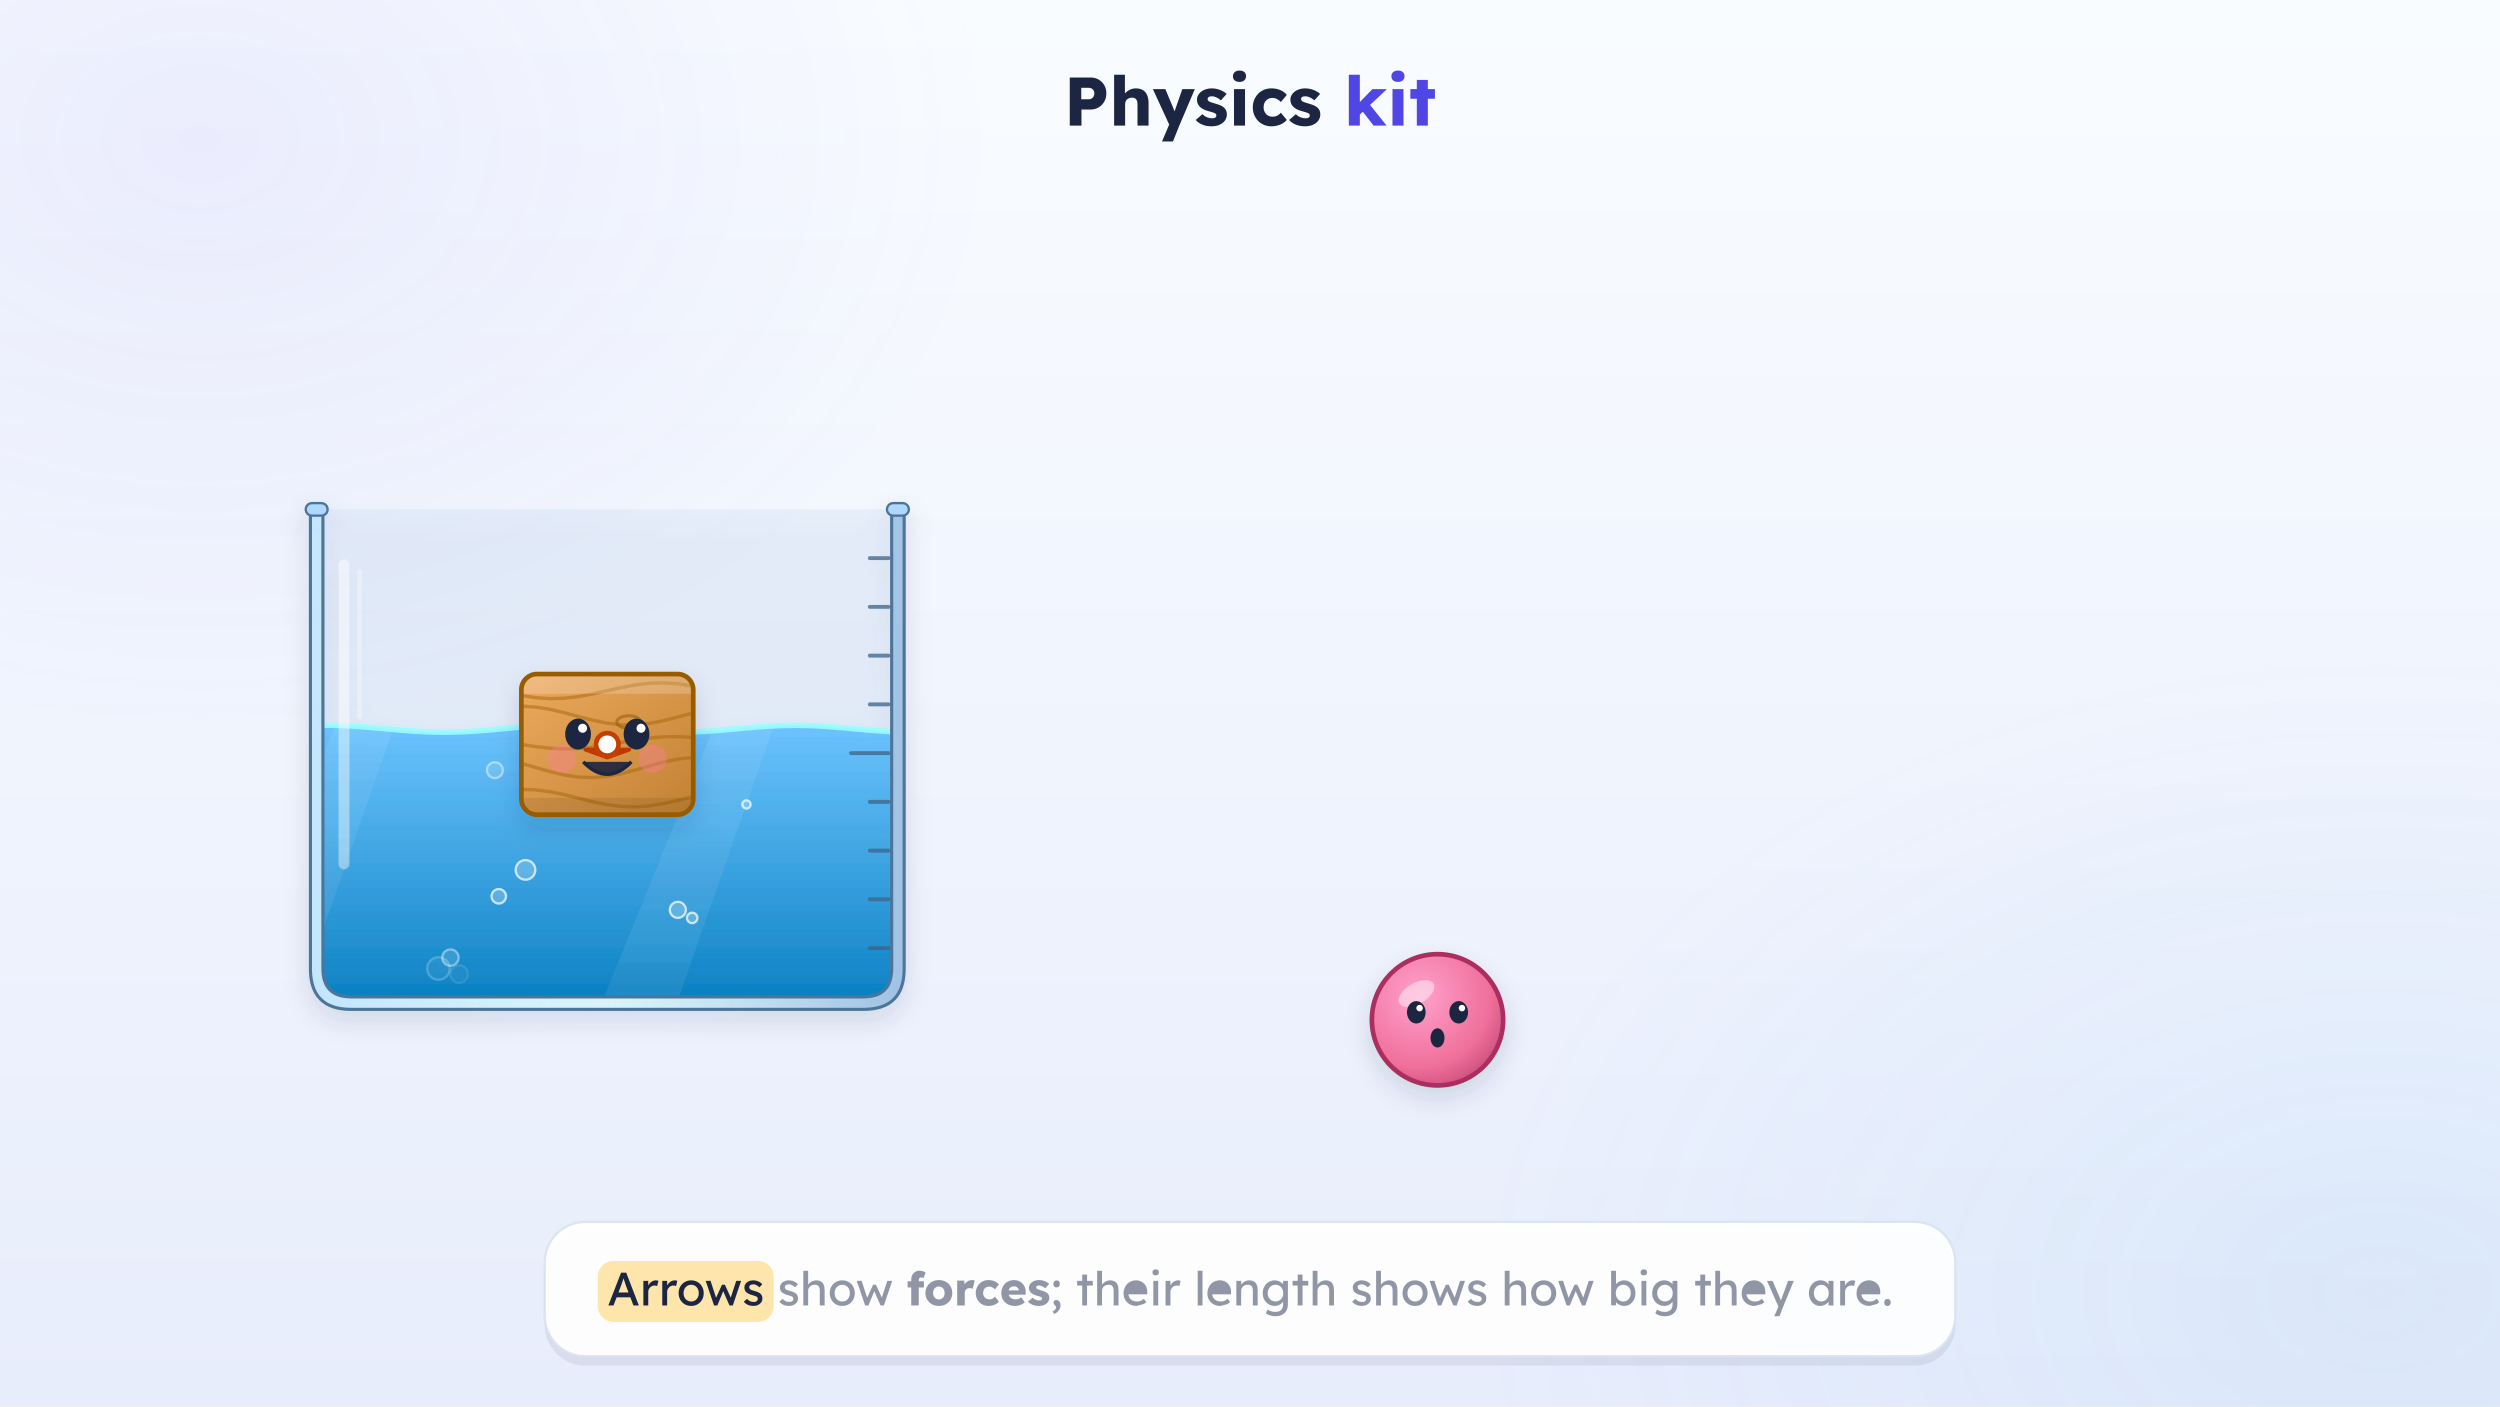
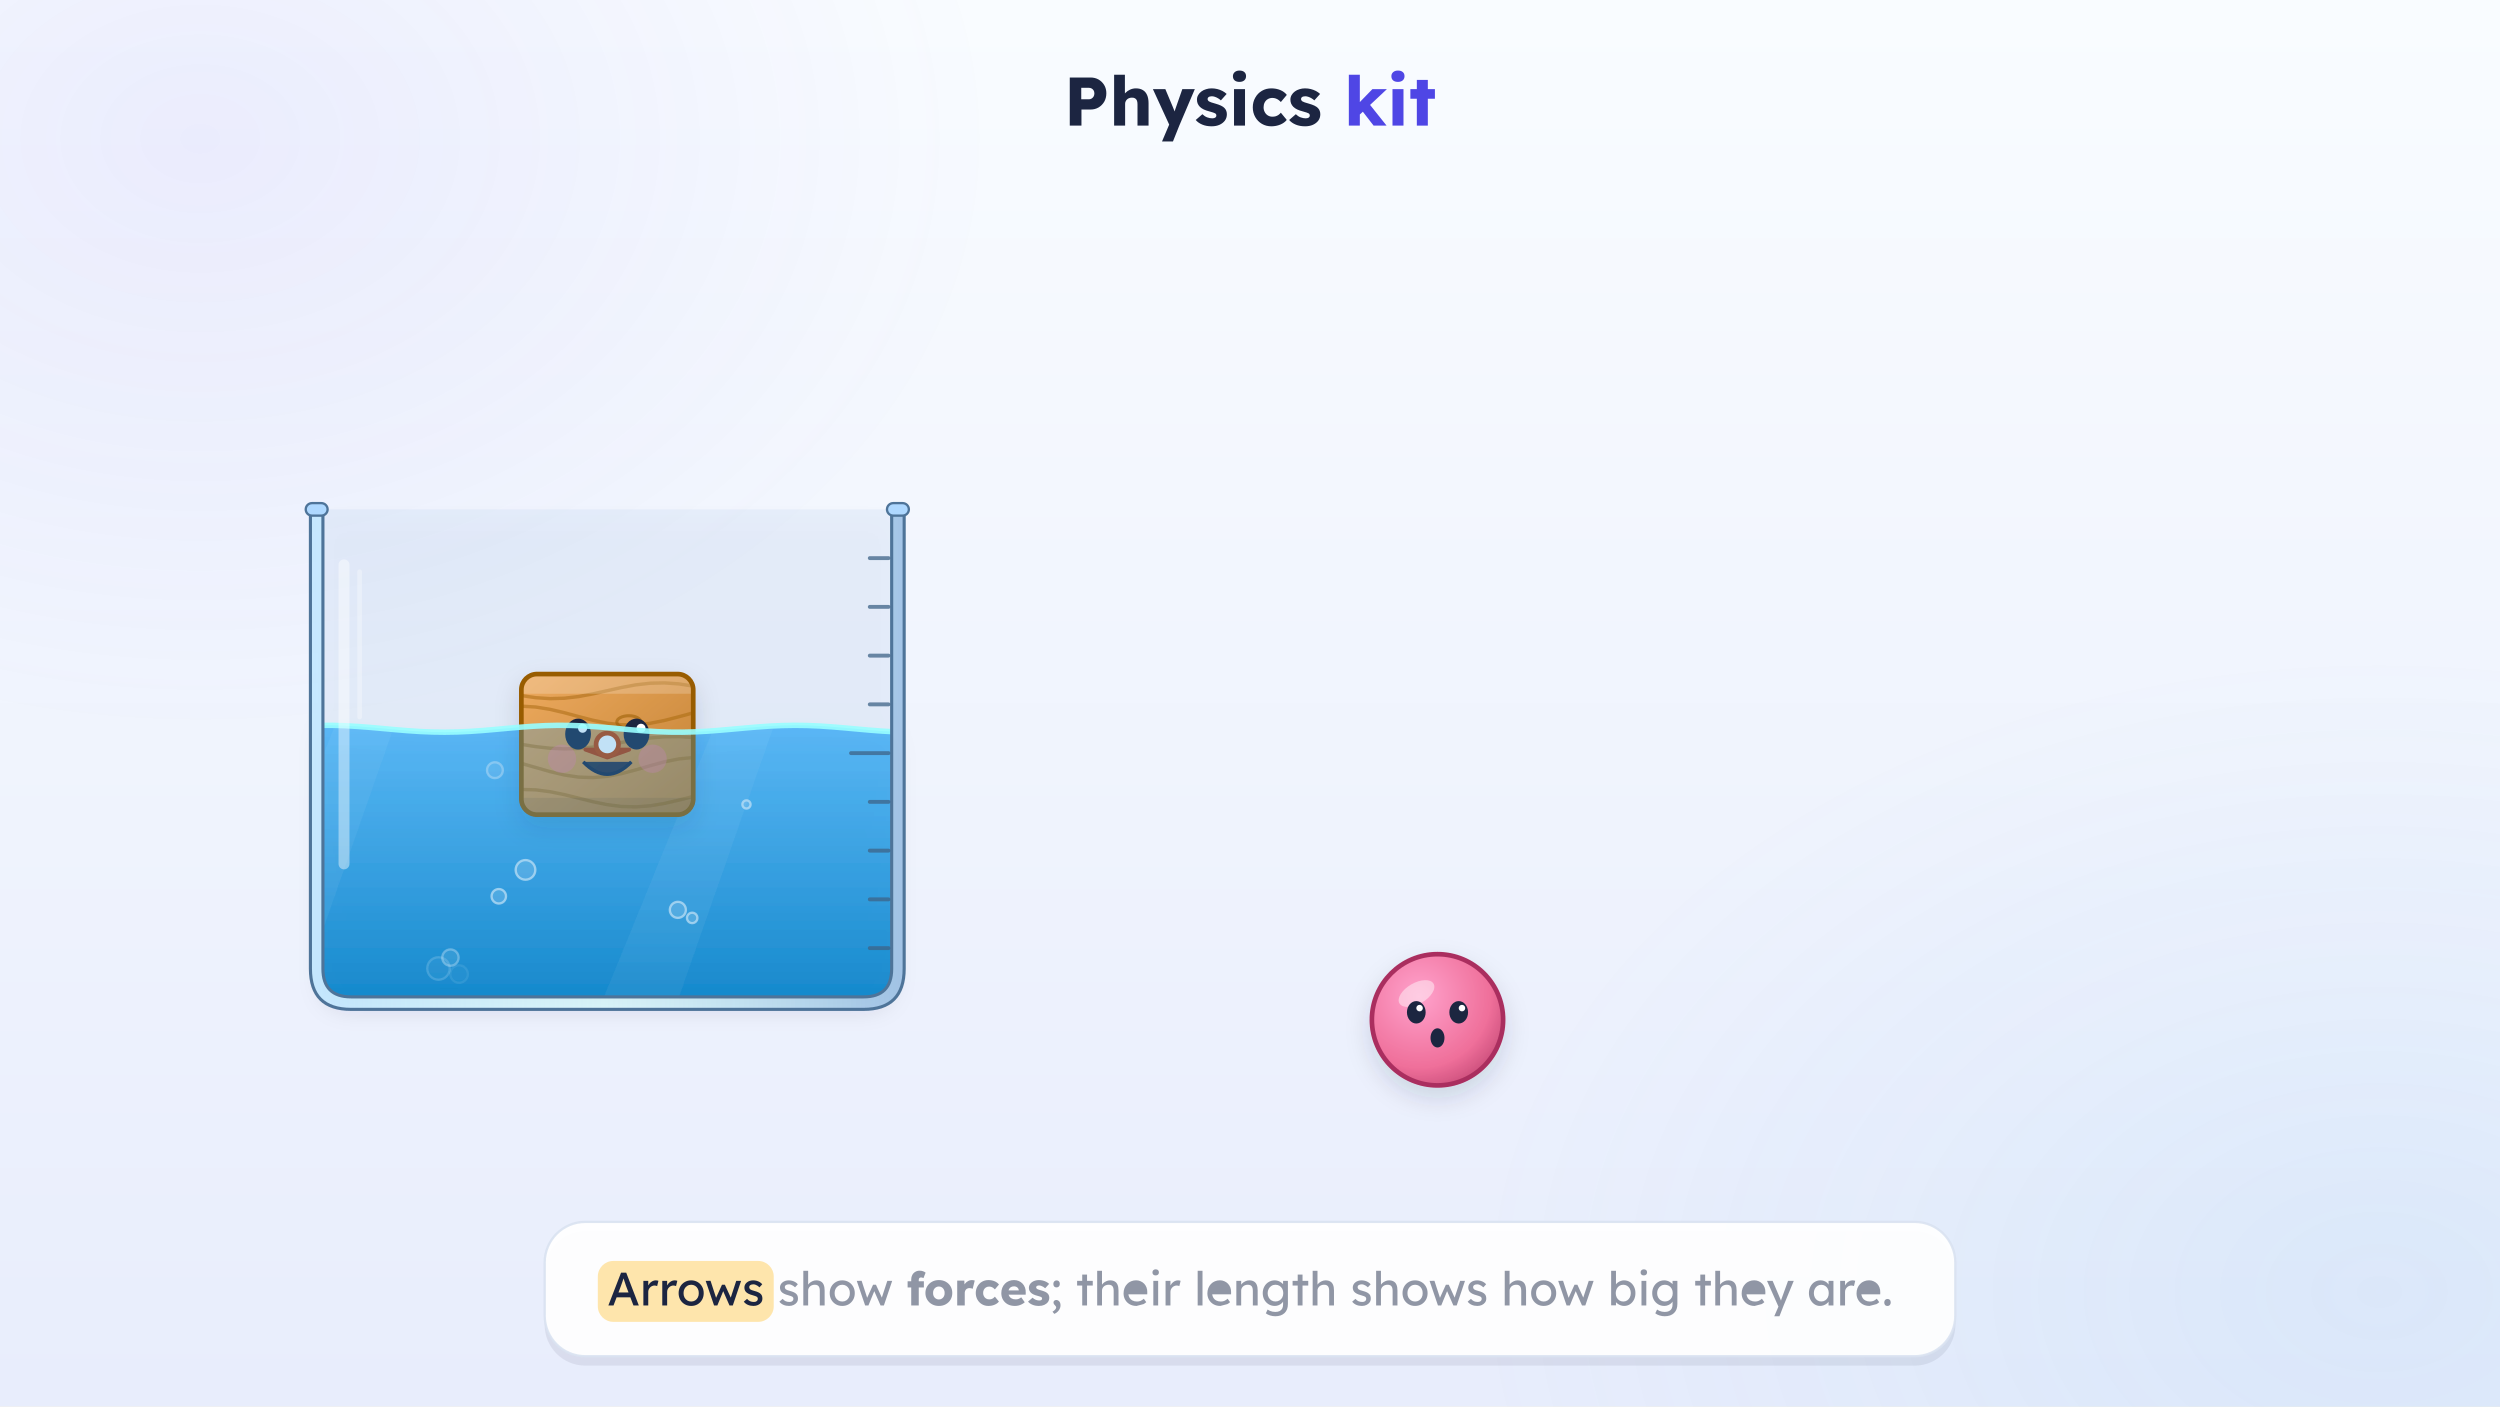
<svg xmlns="http://www.w3.org/2000/svg" viewBox="0 0 1600 900" width="100%" role="img" aria-label="Physics kit" style="display:block;user-select:none">
  <defs>
    <filter id="fx-shadow" x="-25%" y="-25%" width="150%" height="160%" color-interpolation-filters="sRGB">
      <feDropShadow dx="0" dy="7" stdDeviation="8" flood-color="#1c2541" flood-opacity="0.14" />
    </filter>
    <filter id="fx-glow" x="-50%" y="-50%" width="200%" height="200%">
      <feGaussianBlur stdDeviation="14" />
    </filter>
    <filter id="fx-soft" x="-50%" y="-50%" width="200%" height="200%">
      <feGaussianBlur stdDeviation="4" />
    </filter>
  </defs>
  <g>
    <defs>
      <linearGradient id="bg-grad" x1="0" y1="0" x2="0" y2="1">
        <stop offset="0" stop-color="#f9fcff" />
        <stop offset="1" stop-color="#e8edfc" />
      </linearGradient>
      <radialGradient id="bg-blob-a" cx="0.5" cy="0.5" r="0.5">
        <stop offset="0" stop-color="#4f46e514" />
        <stop offset="1" stop-color="#4f46e500" />
      </radialGradient>
      <radialGradient id="bg-blob-b" cx="0.5" cy="0.5" r="0.5">
        <stop offset="0" stop-color="#2f9be014" />
        <stop offset="1" stop-color="#2f9be000" />
      </radialGradient>
      <pattern id="bg-grid" width="40" height="40" patternUnits="userSpaceOnUse">
        <path d="M40 0H0V40" fill="none" stroke="#d9e2f0b3" stroke-width="1" />
      </pattern>
      <pattern id="bg-dots" width="32" height="32" patternUnits="userSpaceOnUse">
        <circle cx="16" cy="16" r="1.6" fill="#d9e2f0b3" />
      </pattern>
    </defs>
    <rect width="1600" height="900" fill="url(#bg-grad)" />
    <ellipse cx="128" cy="90" rx="512" ry="378" fill="url(#bg-blob-a)" />
    <ellipse cx="1520" cy="828" rx="576" ry="414" fill="url(#bg-blob-b)" />
  </g>
  <g transform="matrix(1 0 0 1 0 0)">
    <g data-id="title">
      <g transform="matrix(1 0 0 1 800 65)">
        <g>
          <path d="M258 0L88 0L88-700L390-700Q456-700 508-670Q559-640 590-588Q620-536 620-471Q620-403 590-349Q559-296 508-265Q456-234 390-234L258-234L258 0M255-550L255-383L366-383Q388-383 406-394Q424-405 435-424Q446-443 446-468Q446-494 435-512Q424-530 406-540Q388-550 366-550" transform="translate(-119.22 15.4) scale(0.044)" fill="#1c2541" />
          <path d="M231 0L71 0L71-740L228-740L228-468Q232-472 236-477Q264-506 304-524Q344-542 388-542Q448-542 489-517Q530-493 551-444Q572-396 572-326L572 0L411 0L411-313Q411-345 402-366Q393-387 375-397Q356-408 329-407Q308-407 290-400Q272-394 259-381Q246-369 239-353Q231-337 231-318" transform="translate(-90.09 15.4) scale(0.044)" fill="#1c2541" />
          <path d="M297 230L138 230L242-15L5-531L186-531L298-264Q307-244 315-221Q318-213 320-206Q327-226 335-250L433-531L615-531L389 0" transform="translate(-62.37 15.4) scale(0.044)" fill="#1c2541" />
          <path d="M250 10Q172 10 113-15Q53-40 18-82L115-166Q146-135 185-120Q224-106 259-106Q273-106 284-109Q295-112 303-117Q310-123 314-130Q318-138 318-148Q318-168 300-179Q291-184 270-191Q249-198 216-207Q169-219 135-235Q100-252 78-274Q58-295 47-320Q36-346 36-378Q36-415 54-445Q71-475 101-497Q130-519 169-530Q207-542 248-542Q292-542 332-532Q372-522 407-504Q441-486 468-461L384-367Q366-384 344-397Q321-411 297-419Q273-427 253-427Q238-427 227-424Q215-422 207-416Q199-411 195-403Q191-396 191-386Q191-376 197-367Q202-358 212-352Q222-346 244-338Q266-331 304-320Q351-307 385-291Q419-275 439-253Q455-236 463-213Q471-191 471-165Q471-114 443-74Q414-35 364-12Q314 10 250 10" transform="translate(-35.53 15.4) scale(0.044)" fill="#1c2541" />
          <path d="M240 0L80 0L80-531L240-531L240 0M160-636Q115-636 90-657Q64-679 64-719Q64-755 90-778Q116-801 160-801Q205-801 230-779Q255-758 255-719Q255-682 230-659Q204-636 160-636" transform="translate(-13.75 15.4) scale(0.044)" fill="#1c2541" />
          <path d="M304 10Q227 10 166-26Q105-62 70-124Q34-187 34-266Q34-345 70-407Q105-470 166-506Q227-542 304-542Q375-542 435-517Q494-492 529-447L442-343Q428-359 409-373Q390-387 367-395Q344-403 319-403Q281-403 252-385Q223-368 207-337Q191-306 191-266Q191-228 208-197Q224-166 253-148Q282-130 319-130Q345-130 367-136Q389-143 408-156Q426-169 442-188L528-83Q494-40 434-15Q373 10 304 10" transform="translate(0.29 15.4) scale(0.044)" fill="#1c2541" />
          <path d="M250 10Q172 10 113-15Q53-40 18-82L115-166Q146-135 185-120Q224-106 259-106Q273-106 284-109Q295-112 303-117Q310-123 314-130Q318-138 318-148Q318-168 300-179Q291-184 270-191Q249-198 216-207Q169-219 135-235Q100-252 78-274Q58-295 47-320Q36-346 36-378Q36-415 54-445Q71-475 101-497Q130-519 169-530Q207-542 248-542Q292-542 332-532Q372-522 407-504Q441-486 468-461L384-367Q366-384 344-397Q321-411 297-419Q273-427 253-427Q238-427 227-424Q215-422 207-416Q199-411 195-403Q191-396 191-386Q191-376 197-367Q202-358 212-352Q222-346 244-338Q266-331 304-320Q351-307 385-291Q419-275 439-253Q455-236 463-213Q471-191 471-165Q471-114 443-74Q414-35 364-12Q314 10 250 10" transform="translate(24.27 15.4) scale(0.044)" fill="#1c2541" />
          <path d="M231 0L71 0L71-740L231-740L231-343L414-531L625-531L380-301L620 0L431 0L275-202L231-162" transform="translate(60.13 15.4) scale(0.044)" fill="#4f46e5" />
          <path d="M240 0L80 0L80-531L240-531L240 0M160-636Q115-636 90-657Q64-679 64-719Q64-755 90-778Q116-801 160-801Q205-801 230-779Q255-758 255-719Q255-682 230-659Q204-636 160-636" transform="translate(87.67 15.4) scale(0.044)" fill="#4f46e5" />
          <path d="M275 0L115 0L115-391L21-391L21-531L115-531L115-665L275-665L275-531L378-531L378-391L275-391" transform="translate(101.71 15.4) scale(0.044)" fill="#4f46e5" />
        </g>
      </g>
    </g>
    <g data-id="tank">
      <g filter="url(#fx-shadow)">
        <g transform="matrix(1 0 0 1 388.6667 486)">
          <g>
            <defs>
              <clipPath id="a-tank-inner">
                <path d="M-182 -160L-182 134Q-182 152 -164 152L164 152Q182 152 182 134L182 -160Z" />
              </clipPath>
              <linearGradient id="a-tank-liq" x1="0" y1="0" x2="0" y2="1">
                <stop offset="0" stop-color="#54bbff" stop-opacity="0.82" />
                <stop offset="1" stop-color="#007cbf" stop-opacity="0.95" />
              </linearGradient>
              <linearGradient id="a-tank-wall" x1="0" y1="0" x2="1" y2="0">
                <stop offset="0" stop-color="#bbe5ff" stop-opacity="0.8" />
                <stop offset="0.5" stop-color="#d5ffff" stop-opacity="0.55" />
                <stop offset="1" stop-color="#8fb8e0" stop-opacity="0.8" />
              </linearGradient>
            </defs>
            <path d="M-182 -160L-182 134Q-182 152 -164 152L164 152Q182 152 182 134L182 -160Z" fill="#8fb8e01f" />
            <g clip-path="url(#a-tank-inner)">
              <path d="M-184 -21.76L-176 -21.78L-168 -21.55L-160 -21.1L-152 -20.49L-144 -19.78L-136 -19.05L-128 -18.38L-120 -17.85L-112 -17.51L-104 -17.4L-96 -17.54L-88 -17.91L-80 -18.46L-72 -19.15L-64 -19.88L-56 -20.58L-48 -21.17L-40 -21.59L-32 -21.79L-24 -21.74L-16 -21.46L-8 -20.96L0 -20.32L8 -19.6L16 -18.87L24 -18.23L32 -17.74L40 -17.46L48 -17.41L56 -17.61L64 -18.03L72 -18.63L80 -19.33L88 -20.06L96 -20.74L104 -21.3L112 -21.66L120 -21.8L128 -21.69L136 -21.35L144 -20.81L152 -20.14L160 -19.41L168 -18.7L176 -18.09L184 -17.65L184 156L-184 156Z" fill="url(#a-tank-liq)" />
              <path d="M-175.02 -19.6L-137.02 -19.6L-197.02 152L-245.02 152Z" fill="#ffffff12" />
              <path d="M67.91 -19.6L105.91 -19.6L45.91 152L-2.09 152Z" fill="#ffffff12" />
              <circle cx="89.07" cy="28.84" r="2.62" fill="#ffffff33" stroke="#ffffffb3" stroke-width="1.5" opacity="1" />
              <circle cx="-52.35" cy="70.73" r="6.29" fill="#ffffff33" stroke="#ffffffb3" stroke-width="1.5" opacity="1" />
              <circle cx="45.16" cy="96.31" r="5.14" fill="#ffffff33" stroke="#ffffffb3" stroke-width="1.5" opacity="1" />
              <circle cx="54.33" cy="101.47" r="3.33" fill="#ffffff33" stroke="#ffffffb3" stroke-width="1.5" opacity="1" />
              <circle cx="-71.93" cy="6.93" r="5.07" fill="#ffffff33" stroke="#ffffffb3" stroke-width="1.5" opacity="0.654" />
              <circle cx="-94.85" cy="137.42" r="5.61" fill="#ffffff33" stroke="#ffffffb3" stroke-width="1.5" opacity="0.181" />
              <circle cx="-69.44" cy="87.62" r="4.63" fill="#ffffff33" stroke="#ffffffb3" stroke-width="1.5" opacity="1" />
              <circle cx="-100.39" cy="126.86" r="5.22" fill="#ffffff33" stroke="#ffffffb3" stroke-width="1.5" opacity="0.599" />
              <circle cx="-108.04" cy="133.84" r="7.21" fill="#ffffff33" stroke="#ffffffb3" stroke-width="1.5" opacity="0.323" />
-               <path d="M-184 -21.76L-176 -21.78L-168 -21.55L-160 -21.1L-152 -20.49L-144 -19.78L-136 -19.05L-128 -18.38L-120 -17.85L-112 -17.51L-104 -17.4L-96 -17.54L-88 -17.91L-80 -18.46L-72 -19.15L-64 -19.88L-56 -20.58L-48 -21.17L-40 -21.59L-32 -21.79L-24 -21.74L-16 -21.46L-8 -20.96L0 -20.32L8 -19.6L16 -18.87L24 -18.23L32 -17.74L40 -17.46L48 -17.41L56 -17.61L64 -18.03L72 -18.63L80 -19.33L88 -20.06L96 -20.74L104 -21.3L112 -21.66L120 -21.8L128 -21.69L136 -21.35L144 -20.81L152 -20.14L160 -19.41L168 -18.7L176 -18.09L184 -17.65" fill="none" stroke="#98feff" stroke-width="3.5" opacity="0.9" stroke-linecap="round" />
-             </g>
-             <path d="M-190 -160L-190 134Q-190 160 -164 160L164 160Q190 160 190 134L190 -160L182 -160L182 134Q182 152 164 152L-164 152Q-182 152 -182 134L-182 -160Z" fill="url(#a-tank-wall)" stroke="#4e7499" stroke-width="2" stroke-linejoin="round" />
-             <rect x="-193" y="-164" width="14" height="8" rx="4" fill="#aed8ff" stroke="#4e7499" stroke-width="1.5" />
-             <rect x="179" y="-164" width="14" height="8" rx="4" fill="#aed8ff" stroke="#4e7499" stroke-width="1.5" />
-             <rect x="-172" y="-128" width="7" height="198.4" rx="3.5" fill="#ffffff" opacity="0.42" />
-             <rect x="-160" y="-121.6" width="3" height="96" rx="1.5" fill="#ffffff" opacity="0.3" />
-             <line x1="168" y1="120.8" x2="180" y2="120.8" stroke="#3d6387" stroke-width="2.5" stroke-linecap="round" opacity="0.75" />
-             <line x1="168" y1="89.6" x2="180" y2="89.6" stroke="#3d6387" stroke-width="2.5" stroke-linecap="round" opacity="0.75" />
-             <line x1="168" y1="58.4" x2="180" y2="58.4" stroke="#3d6387" stroke-width="2.5" stroke-linecap="round" opacity="0.75" />
-             <line x1="168" y1="27.2" x2="180" y2="27.2" stroke="#3d6387" stroke-width="2.5" stroke-linecap="round" opacity="0.75" />
-             <line x1="156" y1="-4" x2="180" y2="-4" stroke="#3d6387" stroke-width="2.5" stroke-linecap="round" opacity="0.75" />
-             <line x1="168" y1="-35.2" x2="180" y2="-35.2" stroke="#3d6387" stroke-width="2.5" stroke-linecap="round" opacity="0.75" />
-             <line x1="168" y1="-66.4" x2="180" y2="-66.4" stroke="#3d6387" stroke-width="2.5" stroke-linecap="round" opacity="0.75" />
-             <line x1="168" y1="-97.6" x2="180" y2="-97.6" stroke="#3d6387" stroke-width="2.5" stroke-linecap="round" opacity="0.75" />
-             <line x1="168" y1="-128.8" x2="180" y2="-128.8" stroke="#3d6387" stroke-width="2.5" stroke-linecap="round" opacity="0.75" />
+             </g>
          </g>
        </g>
      </g>
    </g>
    <g data-id="cube">
      <g filter="url(#fx-shadow)">
        <g transform="matrix(1 0 0 1 388.6667 476.4)">
          <g>
            <defs>
              <linearGradient id="a-cube-grad" x1="0" y1="0" x2="1" y2="1">
                <stop offset="0" stop-color="#edaa5f" />
                <stop offset="1" stop-color="#c28133" />
              </linearGradient>
              <clipPath id="a-cube-clip">
                <rect x="-55" y="-45" width="110" height="90" rx="10" />
              </clipPath>
            </defs>
            <rect x="-55" y="-45" width="110" height="90" rx="10" fill="url(#a-cube-grad)" opacity="1" fill-opacity="1" />
            <g clip-path="url(#a-cube-clip)" opacity="1">
              <path d="M-59 -34.32L-55 -31.24L-45.83 -29.88L-36.67 -29.27L-27.5 -29.53L-18.33 -30.61L-9.17 -32.32L0 -34.37L9.17 -36.42L18.33 -38.1L27.5 -39.14L36.67 -39.35L45.83 -38.7L55 -37.3" fill="none" stroke="#a5660b" stroke-width="2.2" opacity="0.5" stroke-linecap="round" />
              <path d="M-59 -18.42L-55 -24.45L-45.83 -23.91L-36.67 -22.43L-27.5 -20.27L-18.33 -17.79L-9.17 -15.42L0 -13.56L9.17 -12.53L18.33 -12.51L27.5 -13.5L36.67 -15.33L45.83 -17.69L55 -20.17" fill="none" stroke="#a5660b" stroke-width="2.2" opacity="0.5" stroke-linecap="round" />
              <path d="M-59 -1.06L-55 -0.01L-45.83 1.44L-36.67 2.46L-27.5 2.87L-18.33 2.62L-9.17 1.73L0 0.37L9.17 -1.24L18.33 -2.82L27.5 -4.1L36.67 -4.85L45.83 -4.96L55 -4.4" fill="none" stroke="#a5660b" stroke-width="2.2" opacity="0.5" stroke-linecap="round" />
              <path d="M-59 14.82L-55 12.18L-45.83 14.79L-36.67 17.41L-27.5 19.59L-18.33 20.95L-9.17 21.26L0 20.47L9.17 18.72L18.33 16.29L27.5 13.62L36.67 11.15L45.83 9.31L55 8.42" fill="none" stroke="#a5660b" stroke-width="2.2" opacity="0.5" stroke-linecap="round" />
              <path d="M-59 34.43L-55 28.85L-45.83 29.11L-36.67 30.28L-27.5 32.16L-18.33 34.43L-9.17 36.7L0 38.58L9.17 39.75L18.33 40.01L27.5 39.31L36.67 37.78L45.83 35.67L55 33.36" fill="none" stroke="#a5660b" stroke-width="2.2" opacity="0.5" stroke-linecap="round" />
              <ellipse cx="13.79" cy="-14.28" rx="7.7" ry="4.05" fill="none" stroke="#985b00" stroke-width="2" opacity="0.55" />
              <rect x="-55" y="-45" width="110" height="12.6" fill="#ffffff" opacity="0.2" />
              <rect x="-55" y="34.2" width="110" height="10.8" fill="#000000" opacity="0.08" />
            </g>
            <rect x="-55" y="-45" width="110" height="90" rx="10" fill="none" stroke="#985b00" stroke-width="3" />
            <g>
              <g>
                <ellipse cx="-18.7" cy="-6.6" rx="8.25" ry="9.9" fill="#1c2541" />
                <circle cx="-15.81" cy="-10.31" r="2.89" fill="#ffffff" />
              </g>
              <g>
                <ellipse cx="18.7" cy="-6.6" rx="8.25" ry="9.9" fill="#1c2541" />
                <circle cx="21.59" cy="-10.31" r="2.89" fill="#ffffff" />
              </g>
              <circle cx="-28.99" cy="9.2" r="9.08" fill="#ff7aa2" opacity="0.35" />
              <circle cx="28.99" cy="9.2" r="9.08" fill="#ff7aa2" opacity="0.35" />
              <path d="M-15.4 11.2Q0 27.06 15.4 11.2" fill="#1c2541e6" stroke="#1c2541" stroke-width="2.2" stroke-linejoin="round" />
            </g>
          </g>
        </g>
      </g>
    </g>
    <g data-id="f_down">
      <g transform="matrix(1 0 0 1 0 0)">
        <g>
          <line x1="388.67" y1="476.4" x2="388.67" y2="480.5" stroke="#c44000" stroke-width="10" stroke-linecap="round" />
          <line x1="387.07" y1="476.4" x2="387.07" y2="480.5" stroke="#ff7b47" stroke-width="3.4" stroke-linecap="round" opacity="0.8" />
          <path d="M388.67 484.77L374.67 479.75L402.67 479.75Z" fill="#d9541a" stroke="#bd3900" stroke-width="2.5" stroke-linejoin="round" />
          <circle cx="388.67" cy="476.4" r="7.2" fill="#ffffff" stroke="#c44000" stroke-width="3" />
        </g>
      </g>
    </g>
    <g data-id="ball">
      <g filter="url(#fx-shadow)">
        <g transform="matrix(1 0 0 1 920 652.6667)">
          <g>
            <defs>
              <radialGradient id="a-ball-grad" cx="0.36" cy="0.32" r="0.78">
                <stop offset="0" stop-color="#ffa2cc" />
                <stop offset="0.7" stop-color="#ef6f9a" />
                <stop offset="1" stop-color="#c54976" />
              </radialGradient>
            </defs>
            <circle r="42" fill="url(#a-ball-grad)" fill-opacity="1" stroke="#aa2f5f" stroke-width="3" />
            <ellipse cx="-13.44" cy="-16.8" rx="12.6" ry="6.72" fill="#ffffff" opacity="0.45" transform="rotate(-30 -13.44 -16.8)" />
            <g>
              <g>
                <ellipse cx="-13.57" cy="-4.79" rx="5.99" ry="7.18" fill="#1c2541" />
                <circle cx="-11.47" cy="-7.48" r="2.09" fill="#ffffff" />
              </g>
              <g>
                <ellipse cx="13.57" cy="-4.79" rx="5.99" ry="7.18" fill="#1c2541" />
                <circle cx="15.66" cy="-7.48" r="2.09" fill="#ffffff" />
              </g>
              <ellipse cx="0" cy="11.58" rx="4.47" ry="6.14" fill="#1c2541" />
            </g>
          </g>
        </g>
+       </g>
+     </g>
+     <g transform="matrix(1 0 0 1 388.6667 486)" pointer-events="none">
+       <g>
+         <g clip-path="url(#a-tank-inner)">
+           <path d="M-184 -21.76L-176 -21.78L-168 -21.55L-160 -21.1L-152 -20.49L-144 -19.78L-136 -19.05L-128 -18.38L-120 -17.85L-112 -17.51L-104 -17.4L-96 -17.54L-88 -17.91L-80 -18.46L-72 -19.15L-64 -19.88L-56 -20.58L-48 -21.17L-40 -21.59L-32 -21.79L-24 -21.74L-16 -21.46L-8 -20.96L0 -20.32L8 -19.6L16 -18.87L24 -18.23L32 -17.74L40 -17.46L48 -17.41L56 -17.61L64 -18.03L72 -18.63L80 -19.33L88 -20.06L96 -20.74L104 -21.3L112 -21.66L120 -21.8L128 -21.69L136 -21.35L144 -20.81L152 -20.14L160 -19.41L168 -18.7L176 -18.09L184 -17.65L184 156L-184 156Z" fill="#2f9be0" opacity="0.3" />
+           <path d="M-184 -21.76L-176 -21.78L-168 -21.55L-160 -21.1L-152 -20.49L-144 -19.78L-136 -19.05L-128 -18.38L-120 -17.85L-112 -17.51L-104 -17.4L-96 -17.54L-88 -17.91L-80 -18.46L-72 -19.15L-64 -19.88L-56 -20.58L-48 -21.17L-40 -21.59L-32 -21.79L-24 -21.74L-16 -21.46L-8 -20.96L0 -20.32L8 -19.6L16 -18.87L24 -18.23L32 -17.74L40 -17.46L48 -17.41L56 -17.61L64 -18.03L72 -18.63L80 -19.33L88 -20.06L96 -20.74L104 -21.3L112 -21.66L120 -21.8L128 -21.69L136 -21.35L144 -20.81L152 -20.14L160 -19.41L168 -18.7L176 -18.09L184 -17.65" fill="none" stroke="#98feff" stroke-width="3.5" opacity="0.9" stroke-linecap="round" />
+         </g>
+         <path d="M-190 -160L-190 134Q-190 160 -164 160L164 160Q190 160 190 134L190 -160L182 -160L182 134Q182 152 164 152L-164 152Q-182 152 -182 134L-182 -160Z" fill="url(#a-tank-wall)" stroke="#4e7499" stroke-width="2" stroke-linejoin="round" />
+         <rect x="-193" y="-164" width="14" height="8" rx="4" fill="#aed8ff" stroke="#4e7499" stroke-width="1.5" />
+         <rect x="179" y="-164" width="14" height="8" rx="4" fill="#aed8ff" stroke="#4e7499" stroke-width="1.5" />
+         <rect x="-172" y="-128" width="7" height="198.4" rx="3.5" fill="#ffffff" opacity="0.42" />
+         <rect x="-160" y="-121.6" width="3" height="96" rx="1.5" fill="#ffffff" opacity="0.3" />
+         <line x1="168" y1="120.8" x2="180" y2="120.8" stroke="#3d6387" stroke-width="2.5" stroke-linecap="round" opacity="0.75" />
+         <line x1="168" y1="89.6" x2="180" y2="89.6" stroke="#3d6387" stroke-width="2.5" stroke-linecap="round" opacity="0.75" />
+         <line x1="168" y1="58.4" x2="180" y2="58.4" stroke="#3d6387" stroke-width="2.5" stroke-linecap="round" opacity="0.75" />
+         <line x1="168" y1="27.2" x2="180" y2="27.2" stroke="#3d6387" stroke-width="2.5" stroke-linecap="round" opacity="0.75" />
+         <line x1="156" y1="-4" x2="180" y2="-4" stroke="#3d6387" stroke-width="2.5" stroke-linecap="round" opacity="0.75" />
+         <line x1="168" y1="-35.2" x2="180" y2="-35.2" stroke="#3d6387" stroke-width="2.5" stroke-linecap="round" opacity="0.75" />
+         <line x1="168" y1="-66.4" x2="180" y2="-66.4" stroke="#3d6387" stroke-width="2.5" stroke-linecap="round" opacity="0.75" />
+         <line x1="168" y1="-97.6" x2="180" y2="-97.6" stroke="#3d6387" stroke-width="2.5" stroke-linecap="round" opacity="0.75" />
+         <line x1="168" y1="-128.8" x2="180" y2="-128.8" stroke="#3d6387" stroke-width="2.5" stroke-linecap="round" opacity="0.75" />
      </g>
    </g>
  </g>
  <g>
    <rect x="348.6" y="788" width="902.81" height="86" rx="26" fill="#1c254114" />
    <rect x="348.6" y="782" width="902.81" height="86" rx="26" fill="#fffffff0" stroke="#d9e2f0e6" stroke-width="1.5" />
    <rect x="382.6" y="807" width="112.59" height="39" rx="10" fill="#ffc43d6b" />
    <g>
      <path d="M135 0L25 0L296-700L406-700L675 0L560 0L494-174L201-174L135 0M241-278L455-278L400-422Q397-429 389-456Q380-483 369-516Q358-549 349-577Q349-578 348-579Q347-574 346-570Q337-544 328-515Q318-486 309-461L294-418" transform="translate(388.6 835.5) scale(0.03)" fill="#1c2541" />
      <path d="M176 0L72 0L72-525L176-525L176-427Q187-449 204-469Q230-500 265-518Q299-536 336-536Q353-536 369-533Q384-530 393-526L366-414Q354-419 340-422Q325-426 311-426Q284-426 260-415Q235-405 217-386Q198-368 187-343Q176-319 176-290" transform="translate(409.6 835.5) scale(0.03)" fill="#1c2541" />
      <path d="M176 0L72 0L72-525L176-525L176-427Q187-449 204-469Q230-500 265-518Q299-536 336-536Q353-536 369-533Q384-530 393-526L366-414Q354-419 340-422Q325-426 311-426Q284-426 260-415Q235-405 217-386Q198-368 187-343Q176-319 176-290" transform="translate(421.69 835.5) scale(0.03)" fill="#1c2541" />
      <path d="M308 10Q231 10 171-25Q110-61 75-122Q40-184 40-263Q40-342 75-403Q110-465 171-500Q231-536 308-536Q384-536 445-500Q505-465 540-403Q575-342 575-263Q575-184 540-122Q505-61 445-25Q384 10 308 10M308-84Q355-84 392-107Q429-131 450-171Q471-212 470-263Q471-315 450-355Q429-396 392-419Q355-442 308-442Q261-442 224-418Q186-395 165-354Q144-314 145-263Q144-212 165-171Q186-131 224-107Q261-84 308-84" transform="translate(433.12 835.5) scale(0.03)" fill="#1c2541" />
      <path d="M271 0L201 0L22-525L126-526L244-164L370-442L432-442L557-168L674-525L778-525L601 0L530 0L396-305" transform="translate(450.97 835.5) scale(0.03)" fill="#1c2541" />
      <path d="M247 10Q181 10 128-13Q75-36 40-81L110-141Q140-106 176-90Q211-75 256-75Q274-75 290-79Q305-84 317-93Q328-102 334-114Q340-127 340-142Q340-168 321-184Q311-191 290-199Q268-208 234-217Q176-232 139-251Q102-270 82-294Q67-313 60-335Q53-358 53-385Q53-418 68-445Q82-473 108-493Q133-514 168-525Q202-536 241-536Q278-536 315-526Q351-516 382-497Q413-478 434-452L375-387Q356-406 334-420Q311-435 288-443Q265-451 246-451Q225-451 208-447Q191-443 180-435Q168-427 162-415Q156-403 156-388Q157-375 163-363Q168-352 178-344Q189-336 211-327Q233-318 267-310Q317-297 350-281Q382-266 401-246Q421-227 429-202Q437-177 437-146Q437-101 412-65Q386-30 343-10Q300 10 247 10" transform="translate(474.82 835.5) scale(0.03)" fill="#1c2541" />
      <path d="M247 10Q181 10 128-13Q75-36 40-81L110-141Q140-106 176-90Q211-75 256-75Q274-75 290-79Q305-84 317-93Q328-102 334-114Q340-127 340-142Q340-168 321-184Q311-191 290-199Q268-208 234-217Q176-232 139-251Q102-270 82-294Q67-313 60-335Q53-358 53-385Q53-418 68-445Q82-473 108-493Q133-514 168-525Q202-536 241-536Q278-536 315-526Q351-516 382-497Q413-478 434-452L375-387Q356-406 334-420Q311-435 288-443Q265-451 246-451Q225-451 208-447Q191-443 180-435Q168-427 162-415Q156-403 156-388Q157-375 163-363Q168-352 178-344Q189-336 211-327Q233-318 267-310Q317-297 350-281Q382-266 401-246Q421-227 429-202Q437-177 437-146Q437-101 412-65Q386-30 343-10Q300 10 247 10" transform="translate(497.59 835.5) scale(0.03)" fill="#9096a5" />
      <path d="M175 0L72 0L72-740L175-740L175-444Q184-457 196-470Q225-499 265-517Q305-536 347-536Q407-536 447-512Q487-489 507-441Q527-393 527-320L527 0L424 0L424-313Q424-358 412-387Q400-417 375-430Q350-444 313-442Q283-442 258-432Q233-423 215-406Q196-389 186-366Q175-344 175-318" transform="translate(511.96 835.5) scale(0.03)" fill="#9096a5" />
      <path d="M308 10Q231 10 171-25Q110-61 75-122Q40-184 40-263Q40-342 75-403Q110-465 171-500Q231-536 308-536Q384-536 445-500Q505-465 540-403Q575-342 575-263Q575-184 540-122Q505-61 445-25Q384 10 308 10M308-84Q355-84 392-107Q429-131 450-171Q471-212 470-263Q471-315 450-355Q429-396 392-419Q355-442 308-442Q261-442 224-418Q186-395 165-354Q144-314 145-263Q144-212 165-171Q186-131 224-107Q261-84 308-84" transform="translate(529.81 835.5) scale(0.03)" fill="#9096a5" />
      <path d="M271 0L201 0L22-525L126-526L244-164L370-442L432-442L557-168L674-525L778-525L601 0L530 0L396-305" transform="translate(547.66 835.5) scale(0.03)" fill="#9096a5" />
      <path d="M265 0L104 0L104-384L27-384L27-516L104-516L104-557Q104-609 127-651Q149-693 190-717Q230-742 284-742Q322-742 354-731Q386-720 411-700L365-583Q352-590 340-594Q328-598 318-598Q300-598 288-592Q276-586 271-573Q265-561 265-543L265-516L374-516L374-384L265-384" transform="translate(580.06 835.5) scale(0.03)" fill="#9096a5" />
      <path d="M321 10Q238 10 174-26Q109-62 72-124Q34-186 34-266Q34-346 72-408Q109-470 174-506Q238-542 321-542Q404-542 469-506Q533-470 570-408Q607-346 607-266Q607-186 570-124Q533-62 469-26Q404 10 321 10M321-128Q357-128 385-146Q413-164 429-195Q445-226 444-266Q445-306 429-337Q413-369 385-387Q357-405 321-405Q285-405 257-387Q228-369 212-337Q196-306 197-266Q196-226 212-195Q228-164 257-146Q285-128 321-128" transform="translate(591.25 835.5) scale(0.03)" fill="#9096a5" />
      <path d="M232 0L71 0L71-531L223-531L226-450Q232-459 240-468Q267-502 304-522Q341-542 383-542Q401-542 417-539Q432-536 445-532L401-355Q390-362 372-366Q353-371 333-371Q311-371 292-363Q273-356 260-342Q247-328 240-309Q232-290 232-266" transform="translate(610.48 835.5) scale(0.03)" fill="#9096a5" />
      <path d="M304 10Q227 10 166-26Q105-62 70-124Q34-187 34-266Q34-345 70-407Q105-470 166-506Q227-542 304-542Q375-542 435-517Q494-492 529-447L442-343Q428-359 409-373Q390-387 367-395Q344-403 319-403Q281-403 252-385Q223-368 207-337Q191-306 191-266Q191-228 208-197Q224-166 253-148Q282-130 319-130Q345-130 367-136Q389-143 408-156Q426-169 442-188L528-83Q494-40 434-15Q373 10 304 10" transform="translate(623.47 835.5) scale(0.03)" fill="#9096a5" />
      <path d="M324 10Q236 10 171-25Q106-61 70-122Q34-184 34-263Q34-324 54-375Q74-426 110-463Q146-501 196-521Q245-542 304-542Q360-542 407-522Q453-502 487-466Q521-430 539-381Q557-332 555-274L554-231L189-231Q194-214 203-199Q221-166 257-148Q292-130 341-130Q375-130 402-140Q428-150 459-174L534-68Q503-41 468-24Q433-7 397 2Q360 10 324 10M189-321L407-321L407-322Q405-347 392-366Q378-386 356-397Q334-408 306-408Q267-408 240-392Q212-377 198-348Q192-335 189-321" transform="translate(639.82 835.5) scale(0.03)" fill="#9096a5" />
      <path d="M250 10Q172 10 113-15Q53-40 18-82L115-166Q146-135 185-120Q224-106 259-106Q273-106 284-109Q295-112 303-117Q310-123 314-130Q318-138 318-148Q318-168 300-179Q291-184 270-191Q249-198 216-207Q169-219 135-235Q100-252 78-274Q58-295 47-320Q36-346 36-378Q36-415 54-445Q71-475 101-497Q130-519 169-530Q207-542 248-542Q292-542 332-532Q372-522 407-504Q441-486 468-461L384-367Q366-384 344-397Q321-411 297-419Q273-427 253-427Q238-427 227-424Q215-422 207-416Q199-411 195-403Q191-396 191-386Q191-376 197-367Q202-358 212-352Q222-346 244-338Q266-331 304-320Q351-307 385-291Q419-275 439-253Q455-236 463-213Q471-191 471-165Q471-114 443-74Q414-35 364-12Q314 10 250 10" transform="translate(657.4 835.5) scale(0.03)" fill="#9096a5" />
      <path d="M83 179L45 133Q80 113 102 87Q124 61 124 42Q124 32 119 23Q114 13 98-4Q78-23 72-36Q66-49 66-64Q66-88 83-102Q100-117 127-117Q152-117 173-102Q193-88 205-62Q216-37 216-4Q216 26 206 54Q196 82 178 106Q160 130 136 149Q112 168 83 179M132-385Q99-385 81-404Q63-424 63-460Q63-493 82-514Q101-535 132-535Q165-535 183-515Q201-496 201-460Q201-427 182-406Q163-385 132-385" transform="translate(672.25 835.5) scale(0.03)" fill="#9096a5" />
      <path d="M240 0L137 0L137-425L28-425L28-525L137-525L137-659L240-659L240-525L362-525L362-425L240-425" transform="translate(688.51 835.5) scale(0.03)" fill="#9096a5" />
      <path d="M175 0L72 0L72-740L175-740L175-444Q184-457 196-470Q225-499 265-517Q305-536 347-536Q407-536 447-512Q487-489 507-441Q527-393 527-320L527 0L424 0L424-313Q424-358 412-387Q400-417 375-430Q350-444 313-442Q283-442 258-432Q233-423 215-406Q196-389 186-366Q175-344 175-318" transform="translate(700.03 835.5) scale(0.03)" fill="#9096a5" />
      <path d="M317 10Q236 10 174-24Q111-59 76-119Q40-179 40-257Q40-319 60-370Q80-421 116-458Q151-496 201-516Q250-537 308-537Q359-537 403-517Q447-498 480-464Q512-430 530-383Q547-337 546-282L545-238L143-238Q148-199 165-169Q188-128 230-106Q272-84 327-84Q366-84 400-97Q433-110 472-144L524-71Q500-47 466-29Q431-11 3930Q354 10 317 10M147-320L441-320L441-327Q438-360 419-386Q400-412 371-427Q342-442 308-442Q254-442 217-421Q180-401 161-362Q152-343 147-320" transform="translate(717.88 835.5) scale(0.03)" fill="#9096a5" />
      <path d="M192 0L89 0L89-525L192-525L192 0M139-641Q106-641 88-658Q70-675 70-706Q70-735 89-753Q107-771 139-771Q172-771 190-754Q208-737 208-706Q208-677 190-659Q171-641 139-641" transform="translate(735.46 835.5) scale(0.03)" fill="#9096a5" />
      <path d="M176 0L72 0L72-525L176-525L176-427Q187-449 204-469Q230-500 265-518Q299-536 336-536Q353-536 369-533Q384-530 393-526L366-414Q354-419 340-422Q325-426 311-426Q284-426 260-415Q235-405 217-386Q198-368 187-343Q176-319 176-290" transform="translate(743.8 835.5) scale(0.03)" fill="#9096a5" />
      <path d="M177 0L74 0L74-740L177-740" transform="translate(764.29 835.5) scale(0.03)" fill="#9096a5" />
      <path d="M317 10Q236 10 174-24Q111-59 76-119Q40-179 40-257Q40-319 60-370Q80-421 116-458Q151-496 201-516Q250-537 308-537Q359-537 403-517Q447-498 480-464Q512-430 530-383Q547-337 546-282L545-238L143-238Q148-199 165-169Q188-128 230-106Q272-84 327-84Q366-84 400-97Q433-110 472-144L524-71Q500-47 466-29Q431-11 3930Q354 10 317 10M147-320L441-320L441-327Q438-360 419-386Q400-412 371-427Q342-442 308-442Q254-442 217-421Q180-401 161-362Q152-343 147-320" transform="translate(771.52 835.5) scale(0.03)" fill="#9096a5" />
      <path d="M175 0L72 0L72-525L175-525L175-444Q184-457 196-470Q225-499 265-517Q305-536 347-536Q407-536 447-512Q487-489 507-441Q527-393 527-320L527 0L424 0L424-313Q424-358 412-387Q400-417 375-430Q350-444 313-442Q283-442 258-432Q233-423 215-406Q196-389 186-366Q175-344 175-318" transform="translate(789.1 835.5) scale(0.03)" fill="#9096a5" />
      <path d="M307 230Q251 230 196 213Q140 195 106 167L144 87Q164 102 191 114Q218 125 248 132Q278 138 307 138Q362 138 399 120Q436 102 455 67Q474 32 474-20L474-83Q466-68 453-55Q425-26 384-8Q343 10 300 10Q225 10 167-25Q108-61 74-122Q40-184 40-263Q40-342 74-403Q107-465 166-500Q224-536 297-536Q327-536 355-528Q383-521 407-507Q431-494 450-478Q464-466 474-454L474-525L577-525L577-32Q577 31 559 80Q540 128 505 162Q470 195 420 213Q370 230 307 230M311-85Q360-85 398-108Q436-131 457-171Q478-211 478-263Q478-315 457-355Q435-396 398-419Q360-442 311-442Q263-442 226-418Q188-395 167-354Q145-314 145-263Q145-212 167-171Q188-131 226-108Q263-85 311-85" transform="translate(806.95 835.5) scale(0.03)" fill="#9096a5" />
      <path d="M240 0L137 0L137-425L28-425L28-525L137-525L137-659L240-659L240-525L362-525L362-425L240-425" transform="translate(826.42 835.5) scale(0.03)" fill="#9096a5" />
      <path d="M175 0L72 0L72-740L175-740L175-444Q184-457 196-470Q225-499 265-517Q305-536 347-536Q407-536 447-512Q487-489 507-441Q527-393 527-320L527 0L424 0L424-313Q424-358 412-387Q400-417 375-430Q350-444 313-442Q283-442 258-432Q233-423 215-406Q196-389 186-366Q175-344 175-318" transform="translate(837.94 835.5) scale(0.03)" fill="#9096a5" />
      <path d="M247 10Q181 10 128-13Q75-36 40-81L110-141Q140-106 176-90Q211-75 256-75Q274-75 290-79Q305-84 317-93Q328-102 334-114Q340-127 340-142Q340-168 321-184Q311-191 290-199Q268-208 234-217Q176-232 139-251Q102-270 82-294Q67-313 60-335Q53-358 53-385Q53-418 68-445Q82-473 108-493Q133-514 168-525Q202-536 241-536Q278-536 315-526Q351-516 382-497Q413-478 434-452L375-387Q356-406 334-420Q311-435 288-443Q265-451 246-451Q225-451 208-447Q191-443 180-435Q168-427 162-415Q156-403 156-388Q157-375 163-363Q168-352 178-344Q189-336 211-327Q233-318 267-310Q317-297 350-281Q382-266 401-246Q421-227 429-202Q437-177 437-146Q437-101 412-65Q386-30 343-10Q300 10 247 10" transform="translate(864.19 835.5) scale(0.03)" fill="#9096a5" />
      <path d="M175 0L72 0L72-740L175-740L175-444Q184-457 196-470Q225-499 265-517Q305-536 347-536Q407-536 447-512Q487-489 507-441Q527-393 527-320L527 0L424 0L424-313Q424-358 412-387Q400-417 375-430Q350-444 313-442Q283-442 258-432Q233-423 215-406Q196-389 186-366Q175-344 175-318" transform="translate(878.56 835.5) scale(0.03)" fill="#9096a5" />
      <path d="M308 10Q231 10 171-25Q110-61 75-122Q40-184 40-263Q40-342 75-403Q110-465 171-500Q231-536 308-536Q384-536 445-500Q505-465 540-403Q575-342 575-263Q575-184 540-122Q505-61 445-25Q384 10 308 10M308-84Q355-84 392-107Q429-131 450-171Q471-212 470-263Q471-315 450-355Q429-396 392-419Q355-442 308-442Q261-442 224-418Q186-395 165-354Q144-314 145-263Q144-212 165-171Q186-131 224-107Q261-84 308-84" transform="translate(896.41 835.5) scale(0.03)" fill="#9096a5" />
      <path d="M271 0L201 0L22-525L126-526L244-164L370-442L432-442L557-168L674-525L778-525L601 0L530 0L396-305" transform="translate(914.26 835.5) scale(0.03)" fill="#9096a5" />
      <path d="M247 10Q181 10 128-13Q75-36 40-81L110-141Q140-106 176-90Q211-75 256-75Q274-75 290-79Q305-84 317-93Q328-102 334-114Q340-127 340-142Q340-168 321-184Q311-191 290-199Q268-208 234-217Q176-232 139-251Q102-270 82-294Q67-313 60-335Q53-358 53-385Q53-418 68-445Q82-473 108-493Q133-514 168-525Q202-536 241-536Q278-536 315-526Q351-516 382-497Q413-478 434-452L375-387Q356-406 334-420Q311-435 288-443Q265-451 246-451Q225-451 208-447Q191-443 180-435Q168-427 162-415Q156-403 156-388Q157-375 163-363Q168-352 178-344Q189-336 211-327Q233-318 267-310Q317-297 350-281Q382-266 401-246Q421-227 429-202Q437-177 437-146Q437-101 412-65Q386-30 343-10Q300 10 247 10" transform="translate(938.1 835.5) scale(0.03)" fill="#9096a5" />
      <path d="M175 0L72 0L72-740L175-740L175-444Q184-457 196-470Q225-499 265-517Q305-536 347-536Q407-536 447-512Q487-489 507-441Q527-393 527-320L527 0L424 0L424-313Q424-358 412-387Q400-417 375-430Q350-444 313-442Q283-442 258-432Q233-423 215-406Q196-389 186-366Q175-344 175-318" transform="translate(960.87 835.5) scale(0.03)" fill="#9096a5" />
      <path d="M308 10Q231 10 171-25Q110-61 75-122Q40-184 40-263Q40-342 75-403Q110-465 171-500Q231-536 308-536Q384-536 445-500Q505-465 540-403Q575-342 575-263Q575-184 540-122Q505-61 445-25Q384 10 308 10M308-84Q355-84 392-107Q429-131 450-171Q471-212 470-263Q471-315 450-355Q429-396 392-419Q355-442 308-442Q261-442 224-418Q186-395 165-354Q144-314 145-263Q144-212 165-171Q186-131 224-107Q261-84 308-84" transform="translate(978.72 835.5) scale(0.03)" fill="#9096a5" />
      <path d="M271 0L201 0L22-525L126-526L244-164L370-442L432-442L557-168L674-525L778-525L601 0L530 0L396-305" transform="translate(996.58 835.5) scale(0.03)" fill="#9096a5" />
      <path d="M348 10Q314 10 281-1Q247-12 220-31Q193-48 175-70L175-3L72-3L72-740L175-740L175-450Q178-454 181-459Q198-480 225-497Q251-515 282-525Q313-536 345-536Q416-536 471-501Q526-466 558-404Q590-343 590-264Q590-185 559-123Q527-61 472-25Q417 10 348 10M331-84Q377-84 413-107Q449-131 470-171Q491-212 491-264Q491-315 471-355Q450-396 414-419Q378-442 331-442Q284-442 248-419Q212-396 191-355Q170-315 170-264Q170-212 191-171Q212-131 248-107Q284-84 331-84" transform="translate(1028.97 835.5) scale(0.03)" fill="#9096a5" />
      <path d="M192 0L89 0L89-525L192-525L192 0M139-641Q106-641 88-658Q70-675 70-706Q70-735 89-753Q107-771 139-771Q172-771 190-754Q208-737 208-706Q208-677 190-659Q171-641 139-641" transform="translate(1047.88 835.5) scale(0.03)" fill="#9096a5" />
      <path d="M307 230Q251 230 196 213Q140 195 106 167L144 87Q164 102 191 114Q218 125 248 132Q278 138 307 138Q362 138 399 120Q436 102 455 67Q474 32 474-20L474-83Q466-68 453-55Q425-26 384-8Q343 10 300 10Q225 10 167-25Q108-61 74-122Q40-184 40-263Q40-342 74-403Q107-465 166-500Q224-536 297-536Q327-536 355-528Q383-521 407-507Q431-494 450-478Q464-466 474-454L474-525L577-525L577-32Q577 31 559 80Q540 128 505 162Q470 195 420 213Q370 230 307 230M311-85Q360-85 398-108Q436-131 457-171Q478-211 478-263Q478-315 457-355Q435-396 398-419Q360-442 311-442Q263-442 226-418Q188-395 167-354Q145-314 145-263Q145-212 167-171Q188-131 226-108Q263-85 311-85" transform="translate(1056.21 835.5) scale(0.03)" fill="#9096a5" />
      <path d="M240 0L137 0L137-425L28-425L28-525L137-525L137-659L240-659L240-525L362-525L362-425L240-425" transform="translate(1084.09 835.5) scale(0.03)" fill="#9096a5" />
      <path d="M175 0L72 0L72-740L175-740L175-444Q184-457 196-470Q225-499 265-517Q305-536 347-536Q407-536 447-512Q487-489 507-441Q527-393 527-320L527 0L424 0L424-313Q424-358 412-387Q400-417 375-430Q350-444 313-442Q283-442 258-432Q233-423 215-406Q196-389 186-366Q175-344 175-318" transform="translate(1095.61 835.5) scale(0.03)" fill="#9096a5" />
      <path d="M317 10Q236 10 174-24Q111-59 76-119Q40-179 40-257Q40-319 60-370Q80-421 116-458Q151-496 201-516Q250-537 308-537Q359-537 403-517Q447-498 480-464Q512-430 530-383Q547-337 546-282L545-238L143-238Q148-199 165-169Q188-128 230-106Q272-84 327-84Q366-84 400-97Q433-110 472-144L524-71Q500-47 466-29Q431-11 3930Q354 10 317 10M147-320L441-320L441-327Q438-360 419-386Q400-412 371-427Q342-442 308-442Q254-442 217-421Q180-401 161-362Q152-343 147-320" transform="translate(1113.46 835.5) scale(0.03)" fill="#9096a5" />
      <path d="M271 230L160 230L249 25L5-525L125-525L289-139Q294-129 301-109Q302-106 303-104Q310-125 317-146L454-525L576-525L360 0" transform="translate(1130.73 835.5) scale(0.03)" fill="#9096a5" />
      <path d="M274 10Q209 10 156-26Q102-62 70-124Q38-186 38-264Q38-343 71-404Q103-466 159-501Q214-536 283-536Q324-536 358-524Q392-512 418-491Q441-471 457-445L457-525L561-525L561 0L457 0L457-80Q457-80 457-80Q438-54 410-34Q381-14 347-2Q312 10 274 10M301-85Q348-85 384-108Q420-131 441-171Q461-212 461-264Q461-315 441-355Q420-395 384-418Q348-441 301-441Q255-441 220-418Q184-395 164-355Q143-315 143-264Q143-212 164-171Q184-131 220-108Q255-85 301-85" transform="translate(1156.57 835.5) scale(0.03)" fill="#9096a5" />
      <path d="M176 0L72 0L72-525L176-525L176-427Q187-449 204-469Q230-500 265-518Q299-536 336-536Q353-536 369-533Q384-530 393-526L366-414Q354-419 340-422Q325-426 311-426Q284-426 260-415Q235-405 217-386Q198-368 187-343Q176-319 176-290" transform="translate(1175.55 835.5) scale(0.03)" fill="#9096a5" />
      <path d="M317 10Q236 10 174-24Q111-59 76-119Q40-179 40-257Q40-319 60-370Q80-421 116-458Q151-496 201-516Q250-537 308-537Q359-537 403-517Q447-498 480-464Q512-430 530-383Q547-337 546-282L545-238L143-238Q148-199 165-169Q188-128 230-106Q272-84 327-84Q366-84 400-97Q433-110 472-144L524-71Q500-47 466-29Q431-11 3930Q354 10 317 10M147-320L441-320L441-327Q438-360 419-386Q400-412 371-427Q342-442 308-442Q254-442 217-421Q180-401 161-362Q152-343 147-320" transform="translate(1186.98 835.5) scale(0.03)" fill="#9096a5" />
      <path d="M114 11Q81 11 63-8Q45-28 45-64Q45-97 64-118Q83-139 114-139Q147-139 165-119Q183-100 183-64Q183-31 164-10Q145 11 114 11" transform="translate(1204.57 835.5) scale(0.03)" fill="#9096a5" />
    </g>
  </g>
</svg>
